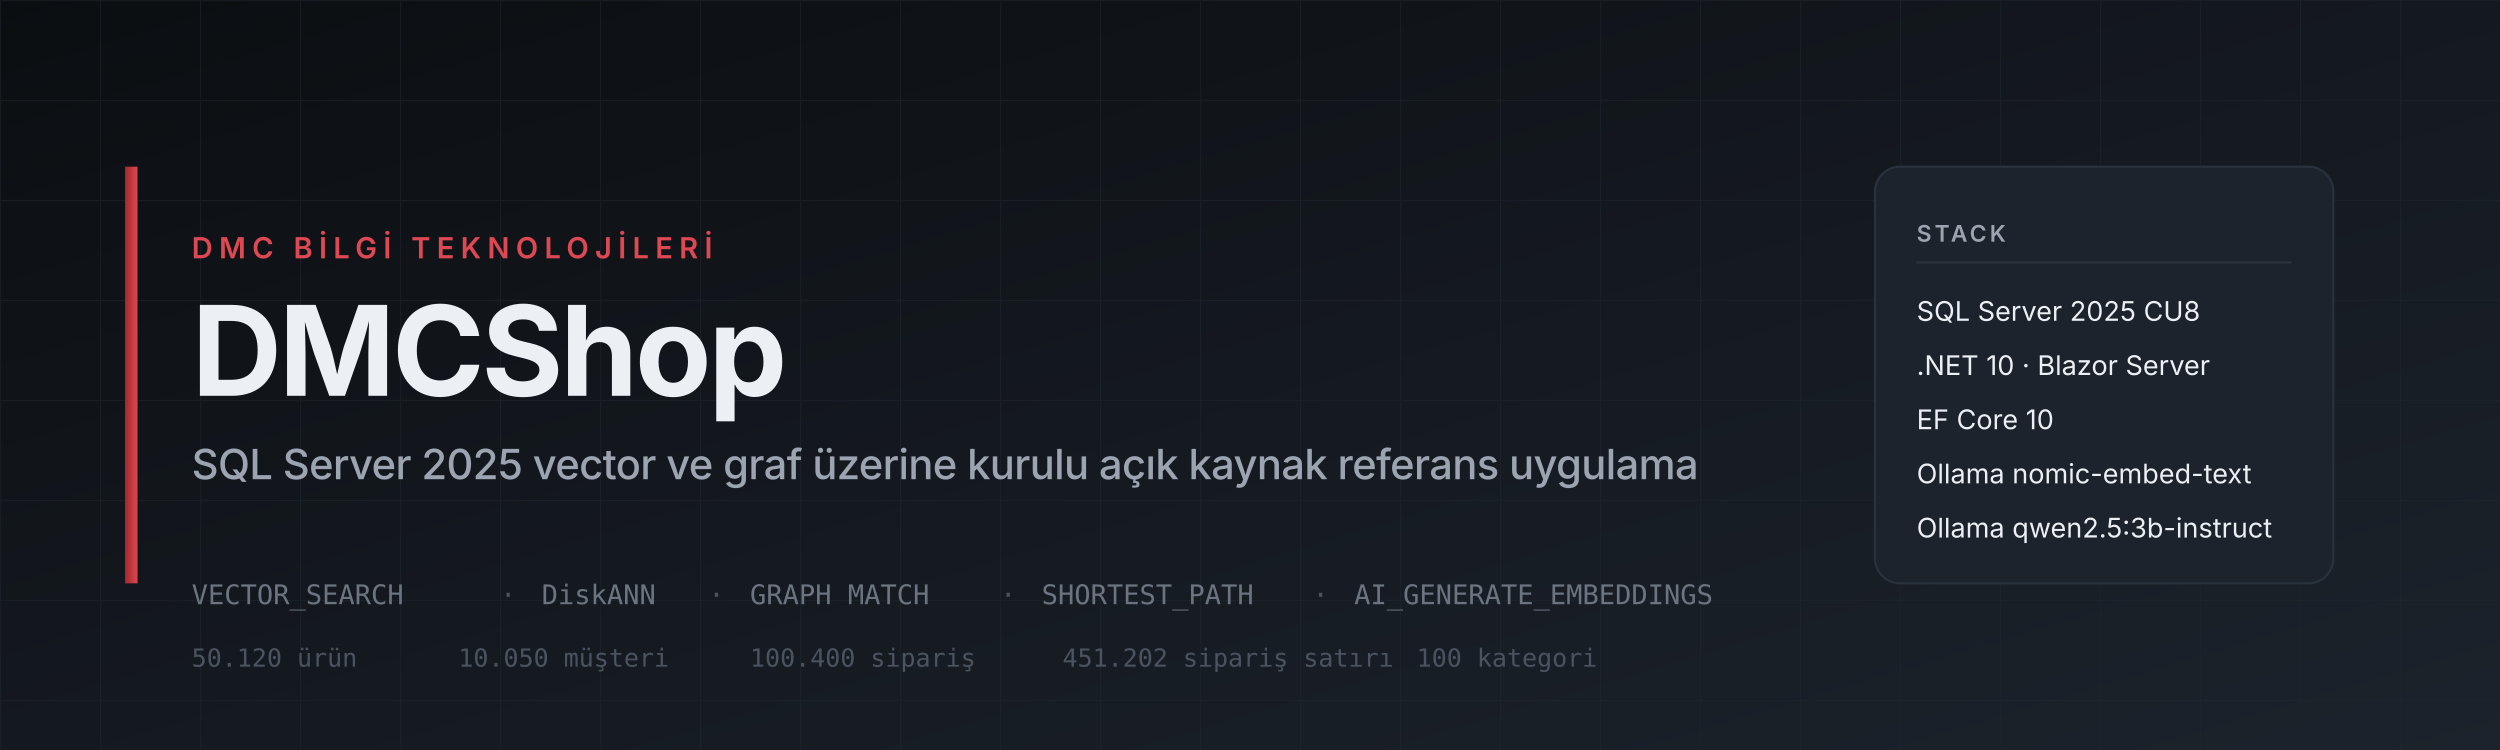
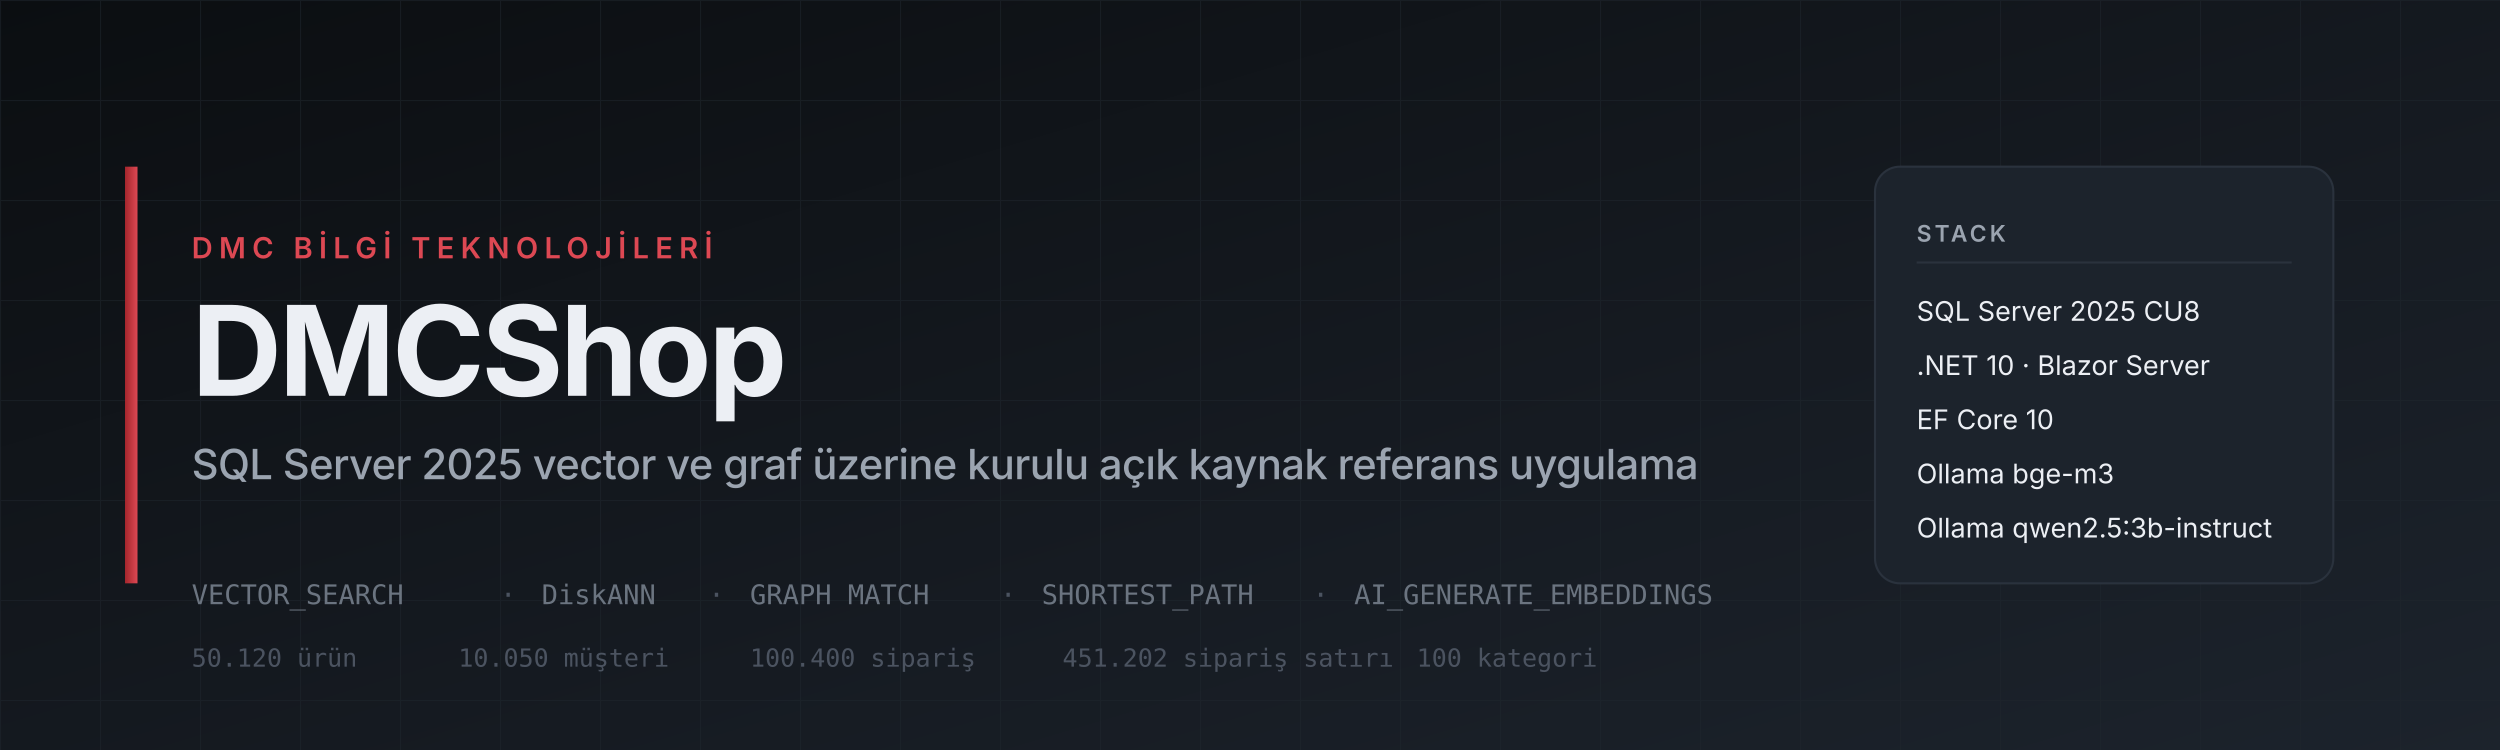
<svg xmlns="http://www.w3.org/2000/svg" viewBox="0 0 1200 360" role="img" aria-label="DMCShop — SQL Server 2025 graph + vector reference application">
  <defs>
    <linearGradient id="bg" x1="0" y1="0" x2="1" y2="1">
      <stop offset="0%" stop-color="#0B0E11" />
      <stop offset="60%" stop-color="#161B22" />
      <stop offset="100%" stop-color="#1C232C" />
    </linearGradient>
    <linearGradient id="accent" x1="0" y1="0" x2="1" y2="0">
      <stop offset="0%" stop-color="#A4262C" />
      <stop offset="100%" stop-color="#DD4853" />
    </linearGradient>
    <pattern id="grid" width="48" height="48" patternUnits="userSpaceOnUse">
      <path d="M 48 0 L 0 0 0 48" fill="none" stroke="#1F262E" stroke-width="1" />
    </pattern>
  </defs>
  <rect width="1200" height="360" fill="url(#bg)" />
  <rect width="1200" height="360" fill="url(#grid)" opacity="0.55" />
  <rect x="60" y="80" width="6" height="200" fill="url(#accent)" />
  <text x="92" y="124" font-family="'Inter', 'Segoe UI', sans-serif" font-size="14" font-weight="600" letter-spacing="3" fill="#DD4853" text-rendering="geometricPrecision">DMC BİLGİ TEKNOLOJİLERİ</text>
  <text x="92" y="190" font-family="'Inter', 'Segoe UI', sans-serif" font-size="60" font-weight="700" letter-spacing="-1.5" fill="#ECEFF4" text-rendering="geometricPrecision">DMCShop</text>
  <text x="92" y="230" font-family="'Inter', 'Segoe UI', sans-serif" font-size="20" font-weight="500" letter-spacing="-0.3" fill="#9BA4B0" text-rendering="geometricPrecision">
        SQL Server 2025 vector ve graf üzerine kurulu açık kaynak referans uygulama
    </text>
  <g font-family="'JetBrains Mono', 'Cascadia Code', monospace" font-size="13" fill="#6B7480">
    <text x="92" y="290">VECTOR_SEARCH</text>
    <text x="240" y="290" fill="#4B5360">·</text>
    <text x="260" y="290">DiskANN</text>
    <text x="340" y="290" fill="#4B5360">·</text>
    <text x="360" y="290">GRAPH MATCH</text>
    <text x="480" y="290" fill="#4B5360">·</text>
    <text x="500" y="290">SHORTEST_PATH</text>
    <text x="630" y="290" fill="#4B5360">·</text>
    <text x="650" y="290">AI_GENERATE_EMBEDDINGS</text>
  </g>
  <g font-family="'JetBrains Mono', 'Cascadia Code', monospace" font-size="12" fill="#4B5360">
    <text x="92" y="320">50.120 ürün</text>
    <text x="220" y="320">10.050 müşteri</text>
    <text x="360" y="320">100.400 sipariş</text>
    <text x="510" y="320">451.202 sipariş satırı</text>
    <text x="680" y="320">100 kategori</text>
  </g>
  <g transform="translate(900,80)" font-family="'Inter', 'Segoe UI', sans-serif">
    <rect width="220" height="200" rx="12" fill="#1C232C" stroke="#2A323D" stroke-width="1" />
    <text x="20" y="36" font-size="11" font-weight="600" letter-spacing="1.5" fill="#9BA4B0">STACK</text>
    <line x1="20" y1="46" x2="200" y2="46" stroke="#2A323D" />
    <g font-size="13" fill="#ECEFF4">
      <text x="20" y="74">SQL Server 2025 CU8</text>
      <text x="20" y="100">.NET 10 · Blazor Server</text>
      <text x="20" y="126">EF Core 10</text>
-       <text x="20" y="152">Ollama nomic-embed-text</text>
+       <text x="20" y="152">Ollama bge-m3</text>
      <text x="20" y="178">Ollama qwen2.5:3b-instruct</text>
    </g>
  </g>
</svg>
